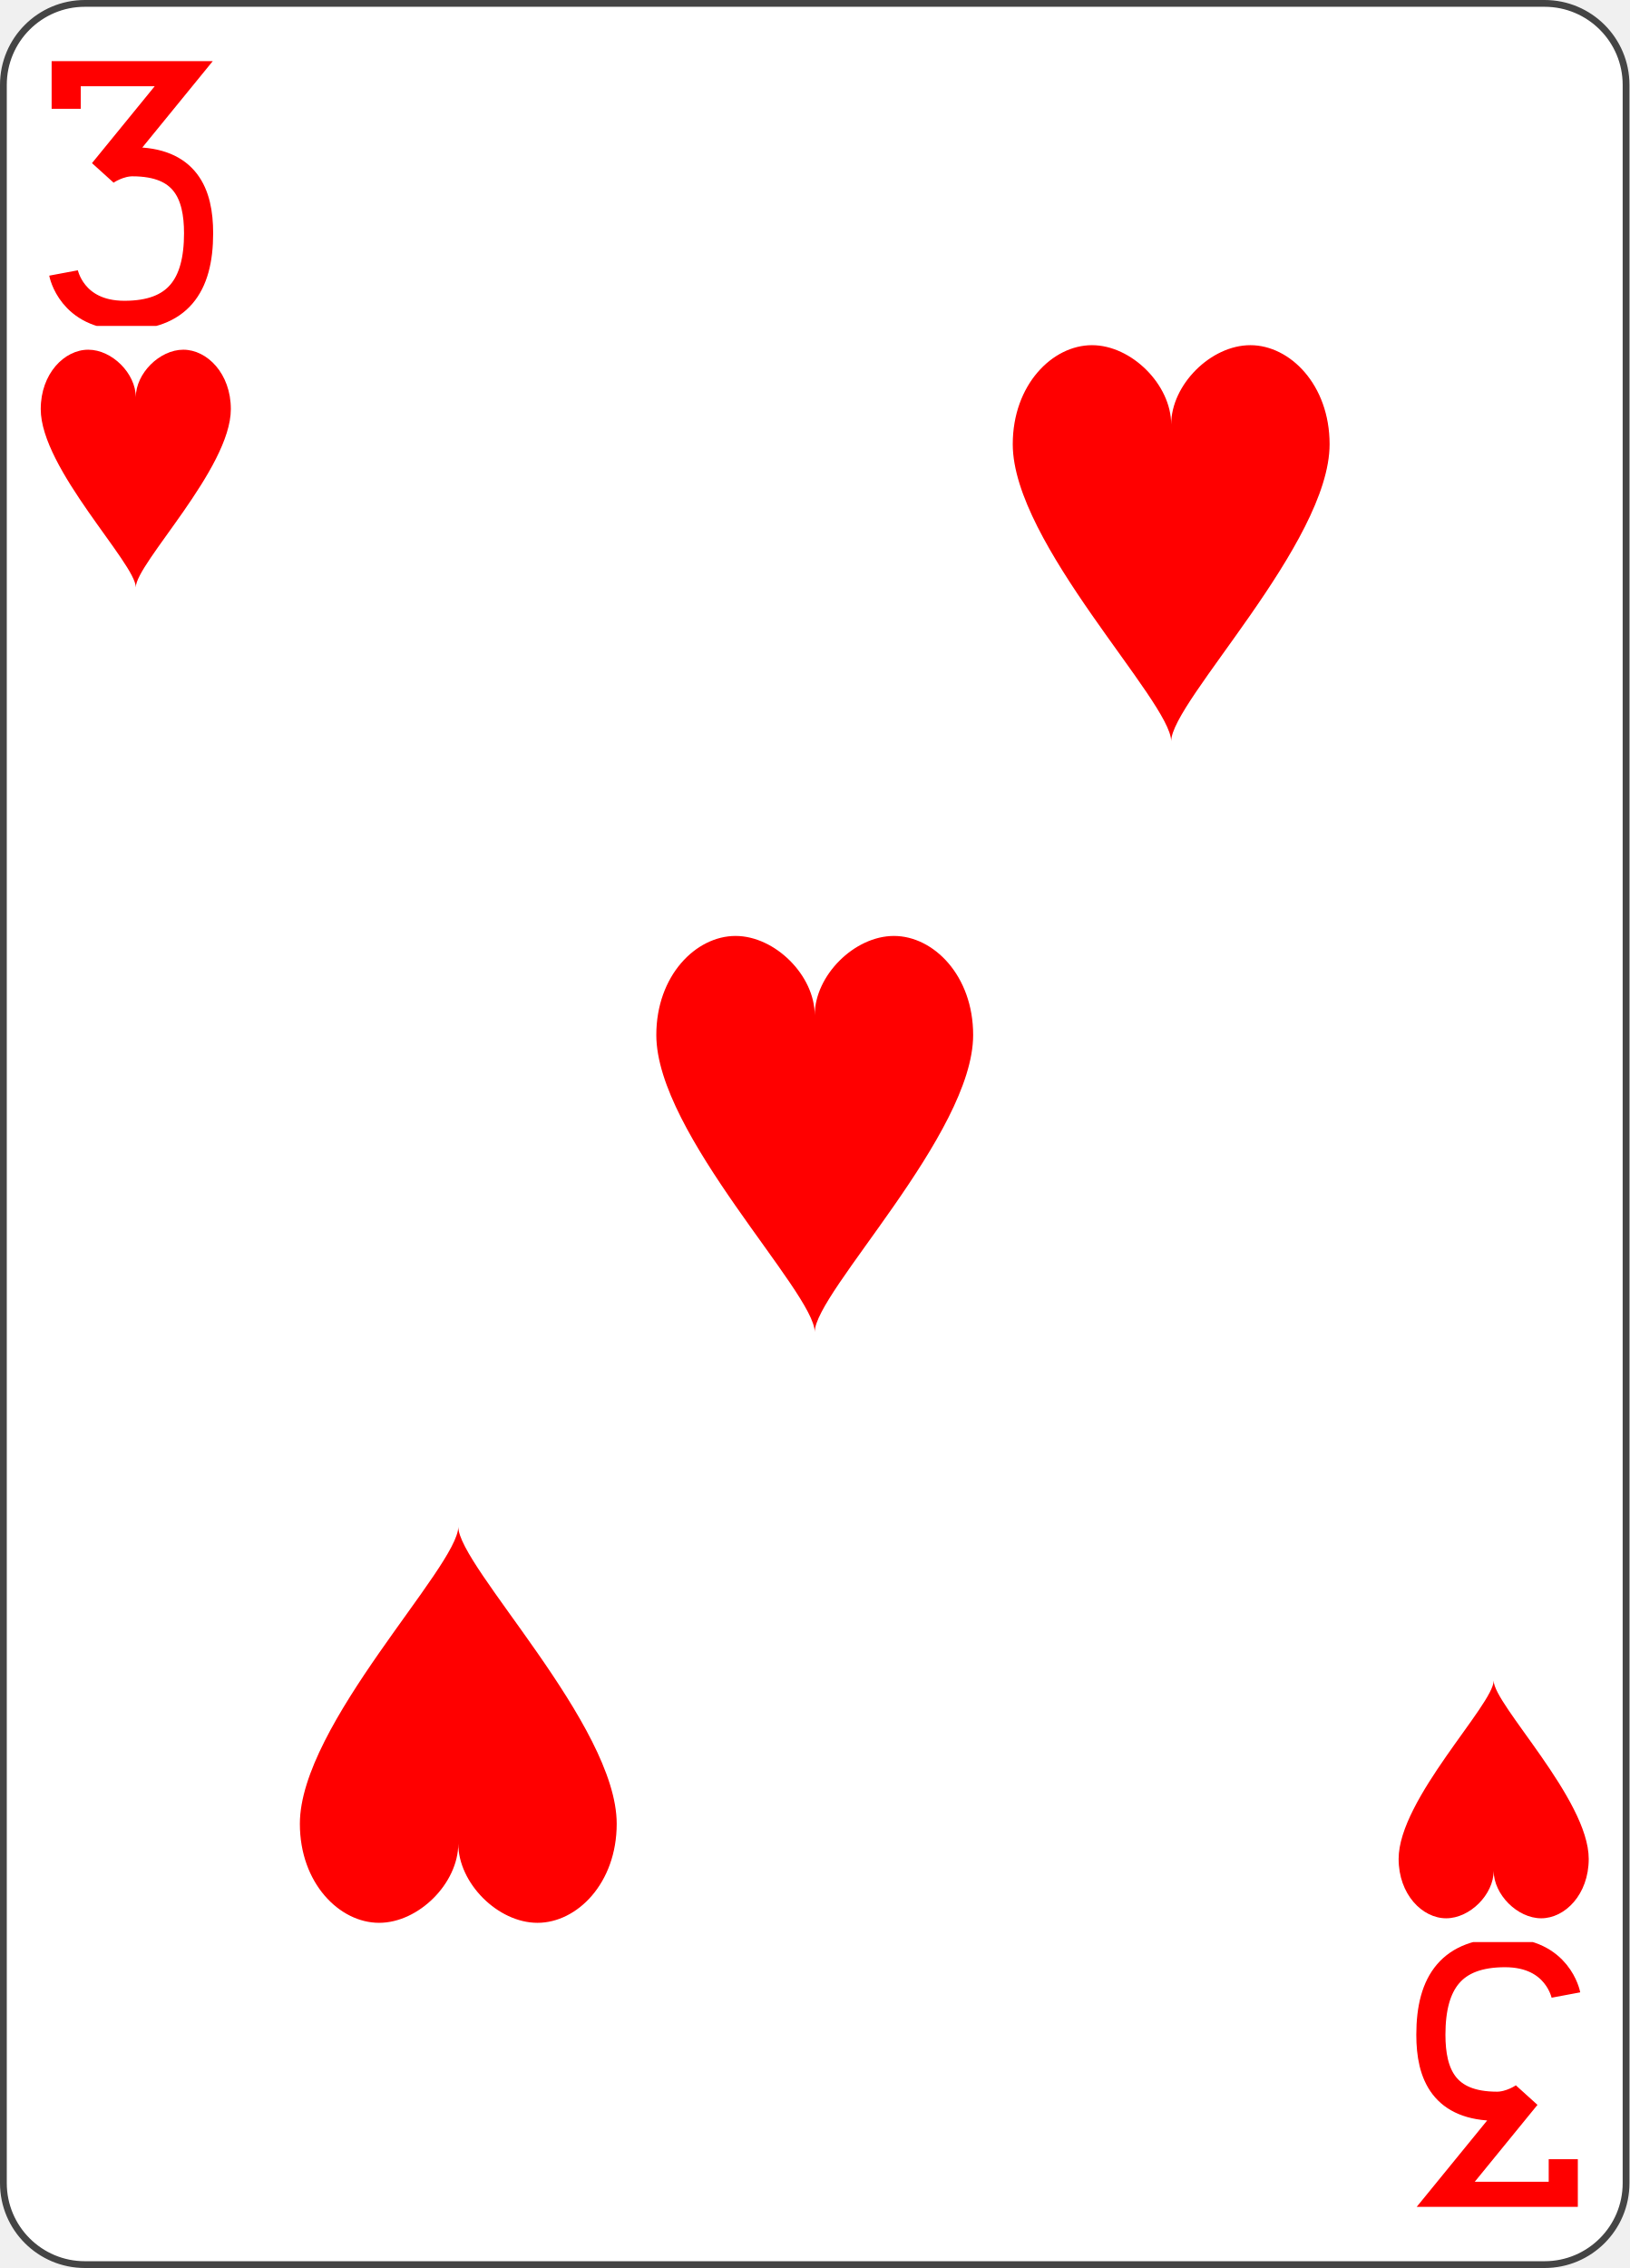
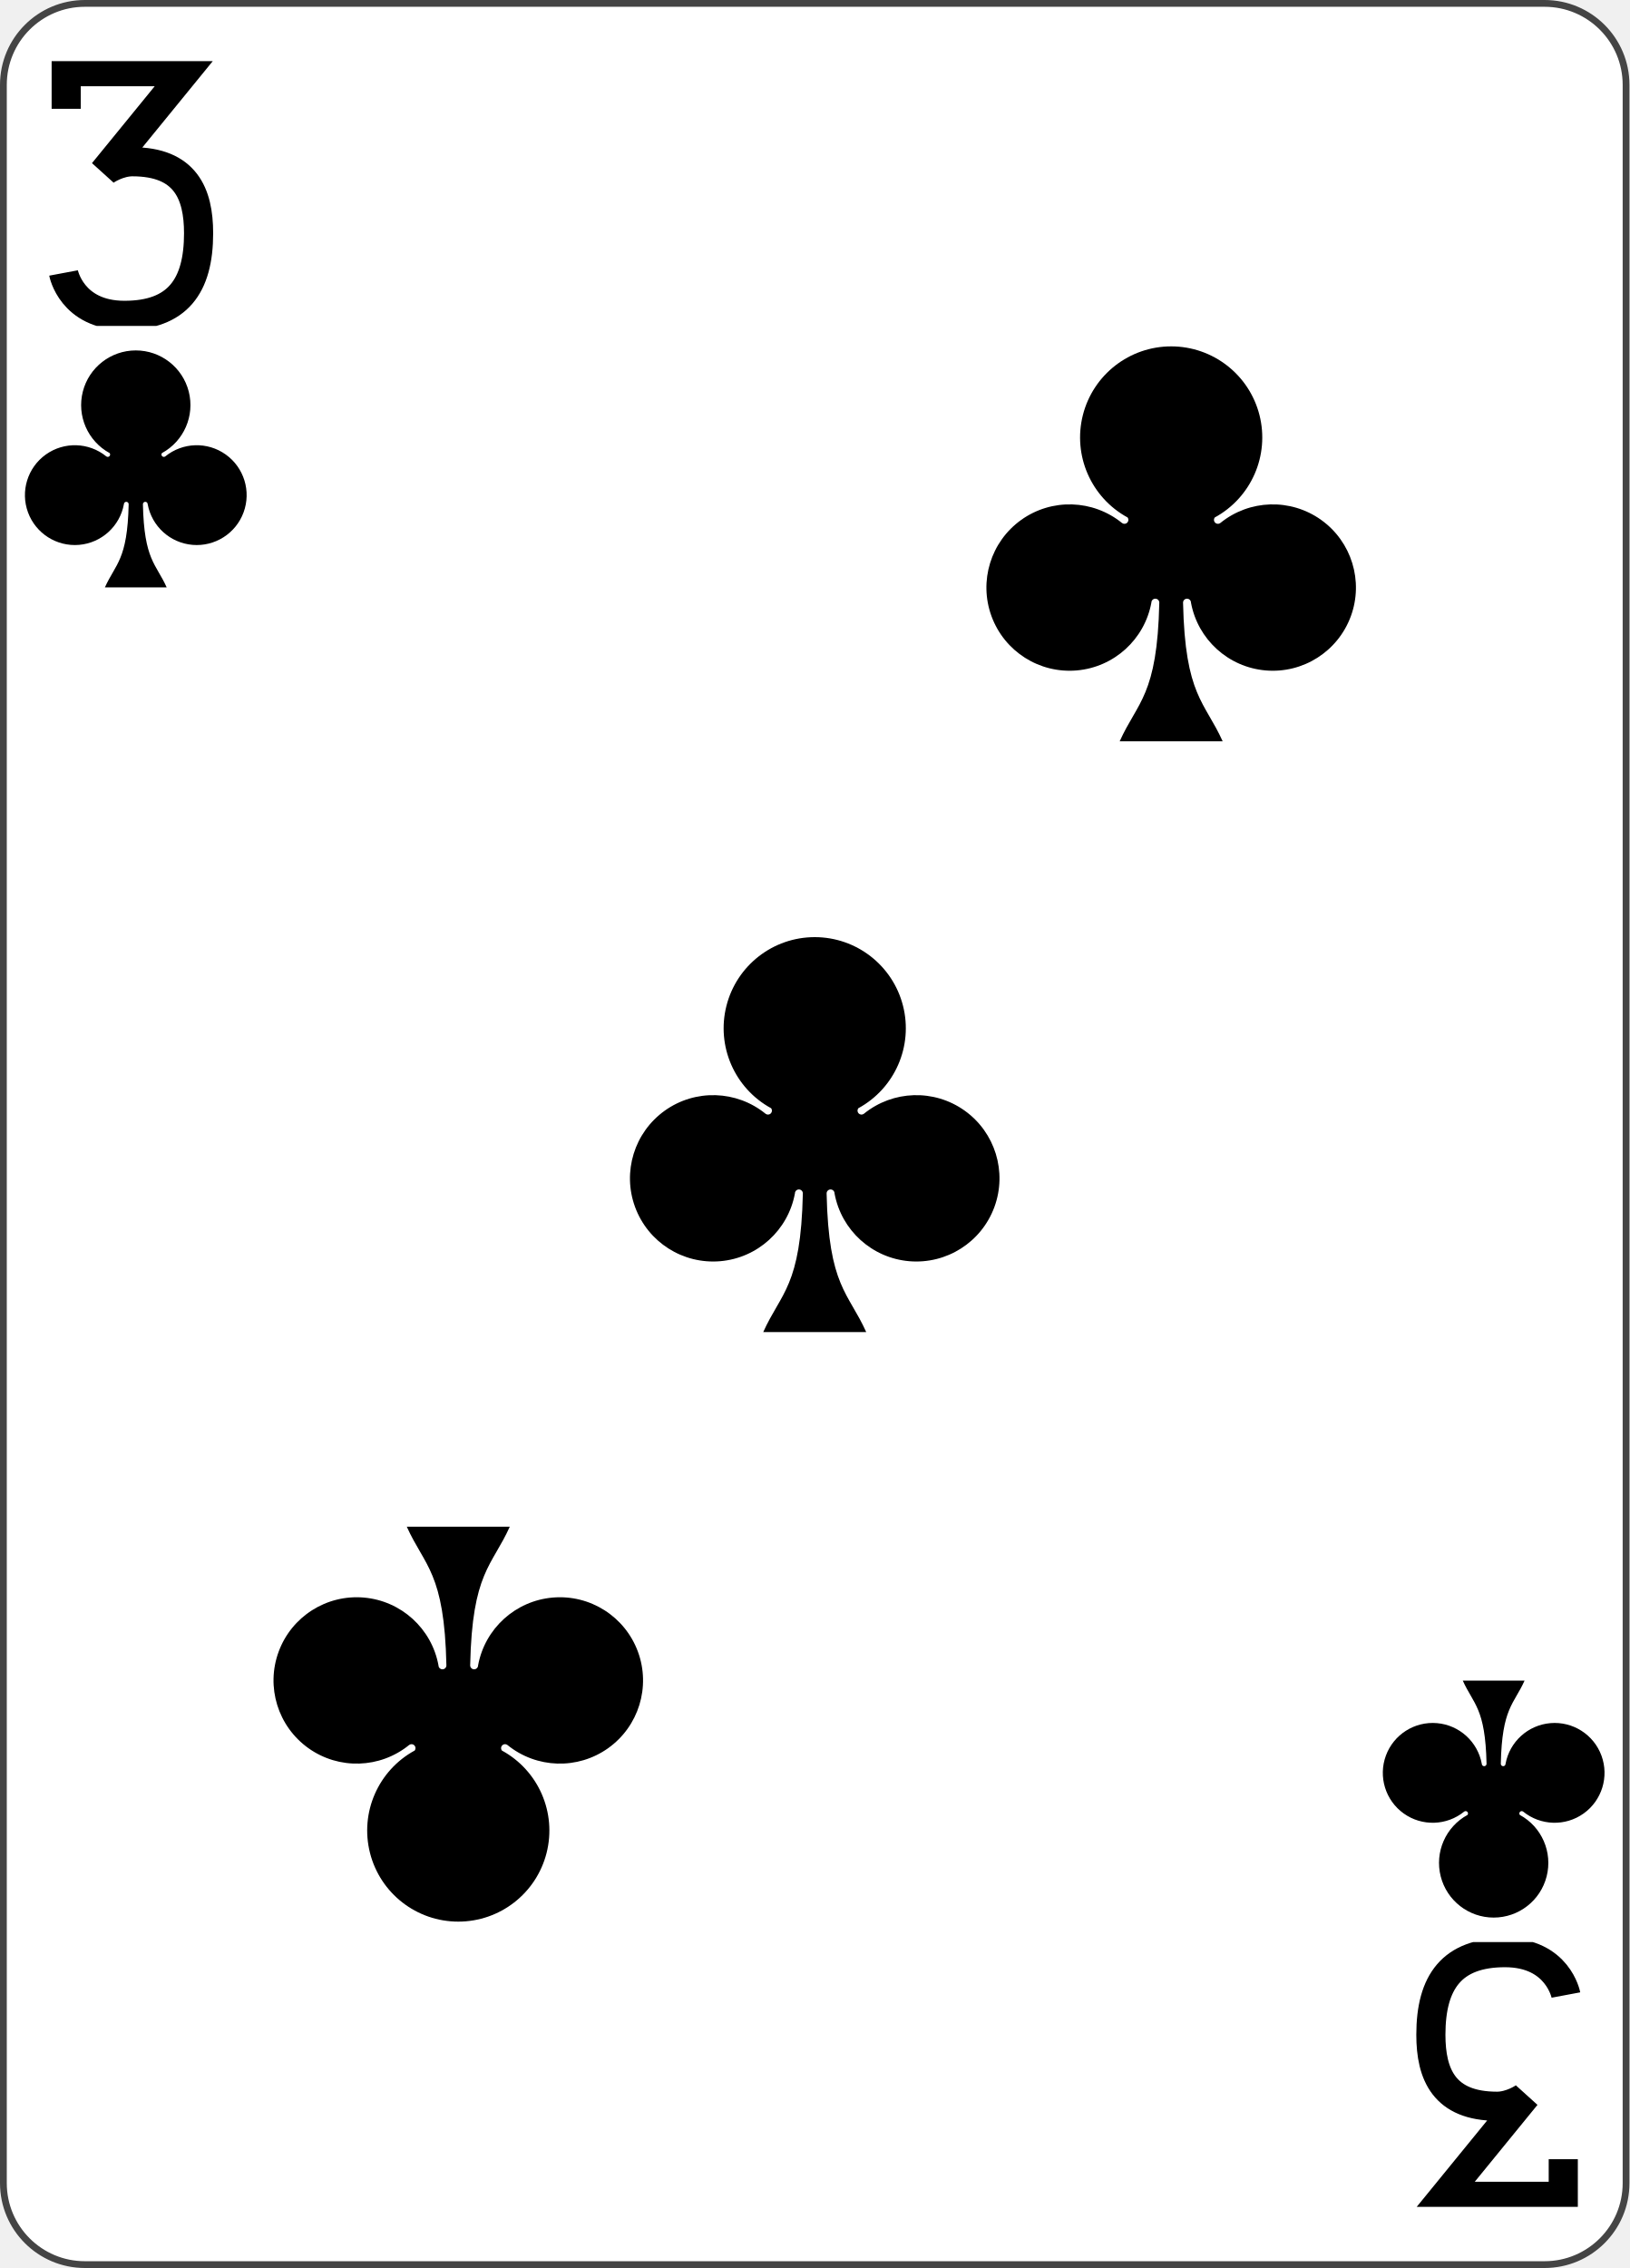
<svg xmlns="http://www.w3.org/2000/svg" viewBox="-120 -167 240 334">
  <rect width="239" height="333" x="-119.5" y="-166.5" rx="12" ry="12" stroke="#444" fill="#FFF" fill-opacity="1" stroke-width="1" />
-   <symbol id="R3h" viewBox="-500 -500 1000 1000" preserveAspectRatio="xMinYMid" opacity="0.8">
-     <path d="M-250 -320L-250 -460L200 -460L-110 -80C-100 -90 -50 -120 0 -120C200 -120 250 0 250 150C250 350 170 460 -30 460C-230 460 -260 300 -260 300" stroke="red" fill="none" fill-opacity="1" stroke-width="110" />
+   <symbol id="R3c" viewBox="-500 -500 1000 1000" preserveAspectRatio="xMinYMid" opacity="0.8">
+     <path d="M-250 -320L-250 -460L200 -460L-110 -80C-100 -90 -50 -120 0 -120C200 -120 250 0 250 150C250 350 170 460 -30 460C-230 460 -260 300 -260 300" stroke="#000" fill="none" fill-opacity="1" stroke-width="110" />
  </symbol>
-   <symbol id="S03h" viewBox="-600 -600 1200 1200" preserveAspectRatio="xMinYMid" opacity="0.8">
-     <path d="M0 -500C100 -250 355 -100 355 185A150 150 0 0 1 55 185A10 10 0 0 0 35 185C35 385 85 400 130 500L-130 500C-85 400 -35 385 -35 185A10 10 0 0 0 -55 185A150 150 0 0 1 -355 185C-355 -100 -100 -250 0 -500" fill="red" fill-opacity="1" />
+   <symbol id="S03c" viewBox="-600 -600 1200 1200" preserveAspectRatio="xMinYMid" opacity="0.8">
+     <path d="M0 -500C100 -250 355 -100 355 185A150 150 0 0 1 55 185A10 10 0 0 0 35 185C35 385 85 400 130 500L-130 500C-85 400 -35 385 -35 185A10 10 0 0 0 -55 185A150 150 0 0 1 -355 185C-355 -100 -100 -250 0 -500" fill="#000" fill-opacity="1" />
  </symbol>
-   <symbol id="S13h" viewBox="-600 -600 1200 1200" preserveAspectRatio="xMinYMid" opacity="0.8">
-     <path d="M0 -300C0 -400 100 -500 200 -500C300 -500 400 -400 400 -250C400 0 0 400 0 500C0 400 -400 0 -400 -250C-400 -400 -300 -500 -200 -500C-100 -500 0 -400 -0 -300" fill="red" fill-opacity="1" />
+   <symbol id="S13c" viewBox="-600 -600 1200 1200" preserveAspectRatio="xMinYMid" opacity="0.8">
+     <path d="M0 -300C0 -400 100 -500 200 -500C300 -500 400 -400 400 -250C400 0 0 400 0 500C0 400 -400 0 -400 -250C-400 -400 -300 -500 -200 -500C-100 -500 0 -400 -0 -300" fill="#000" fill-opacity="1" />
  </symbol>
-   <symbol id="S23h" viewBox="-600 -600 1200 1200" preserveAspectRatio="xMinYMid" opacity="0.8">
-     <path d="M-400 0C-350 0 0 -450 0 -500C0 -450 350 0 400 0C350 0 0 450 0 500C0 450 -350 0 -400 0" fill="red" fill-opacity="1" />
+   <symbol id="S23c" viewBox="-600 -600 1200 1200" preserveAspectRatio="xMinYMid" opacity="0.8">
+     <path d="M-400 0C-350 0 0 -450 0 -500C0 -450 350 0 400 0C350 0 0 450 0 500C0 450 -350 0 -400 0" fill="#000" fill-opacity="1" />
  </symbol>
-   <symbol id="S33h" viewBox="-600 -600 1200 1200" preserveAspectRatio="xMinYMid" opacity="0.8">
-     <path d="M30 150C35 385 85 400 130 500L-130 500C-85 400 -35 385 -30 150A10 10 0 0 0 -50 150A210 210 0 1 1 -124 -51A10 10 0 0 0 -110 -65A230 230 0 1 1 110 -65A10 10 0 0 0 124 -51A210 210 0 1 1 50 150A10 10 0 0 0 30 150" fill="red" fill-opacity="1" />
+   <symbol id="S33c" viewBox="-600 -600 1200 1200" preserveAspectRatio="xMinYMid" opacity="0.8">
+     <path d="M30 150C35 385 85 400 130 500L-130 500C-85 400 -35 385 -30 150A10 10 0 0 0 -50 150A210 210 0 1 1 -124 -51A10 10 0 0 0 -110 -65A230 230 0 1 1 110 -65A10 10 0 0 0 124 -51A210 210 0 1 1 50 150A10 10 0 0 0 30 150" fill="#000" fill-opacity="1" />
  </symbol>
-   <use href="#R3h" height="39" x="-120" y="-158" />
-   <use href="#S13h" height="42" x="-121" y="-119" />
-   <use href="#S13h" height="70" x="17.5" y="-122" />
-   <use href="#S13h" height="70" x="-35" y="-35" />
+   <use href="#R3c" height="39" x="-120" y="-158" />
+   <use href="#S33c" height="42" x="-121" y="-119" />
+   <use href="#S33c" height="70" x="17.5" y="-122" />
+   <use href="#S33c" height="70" x="-35" y="-35" />
  <g transform="rotate(180)">
-     <use href="#R3h" height="39" x="-120" y="-158" />
-     <use href="#S13h" height="42" x="-121" y="-119" />
-     <use href="#S13h" height="70" x="17.5" y="-122" />
+     <use href="#R3c" height="39" x="-120" y="-158" />
+     <use href="#S33c" height="42" x="-121" y="-119" />
+     <use href="#S33c" height="70" x="17.5" y="-122" />
  </g>
</svg>
